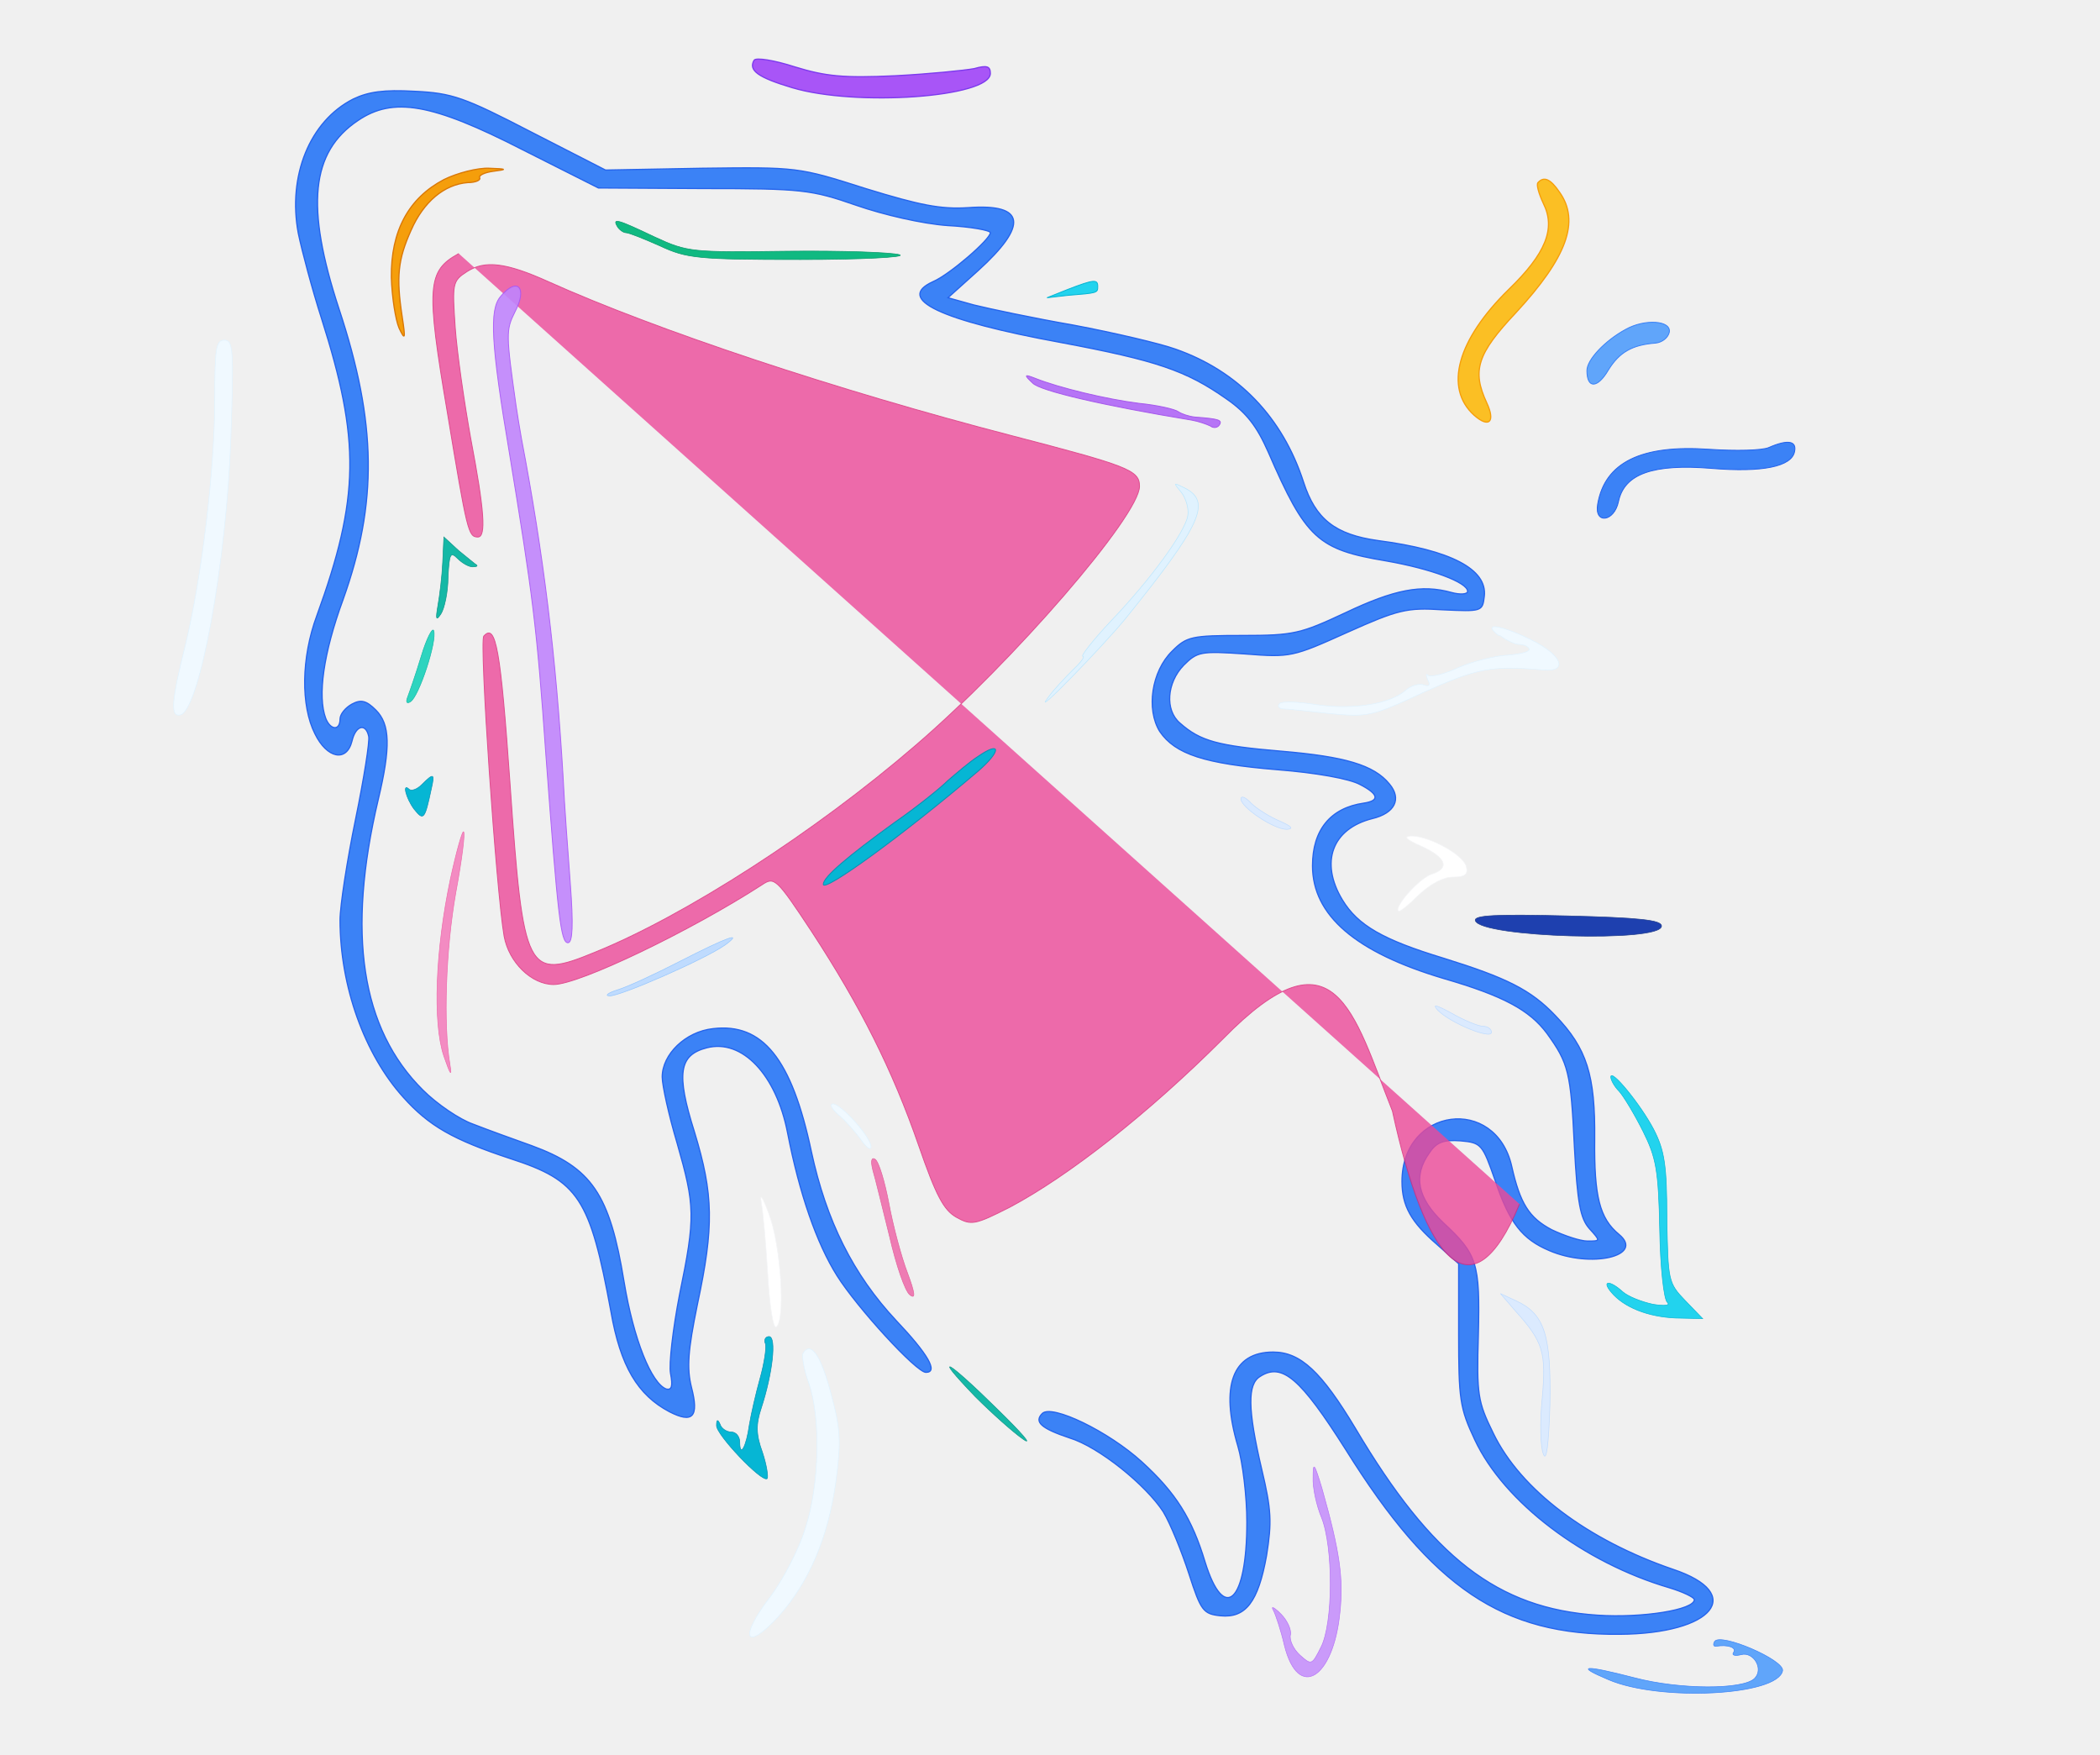
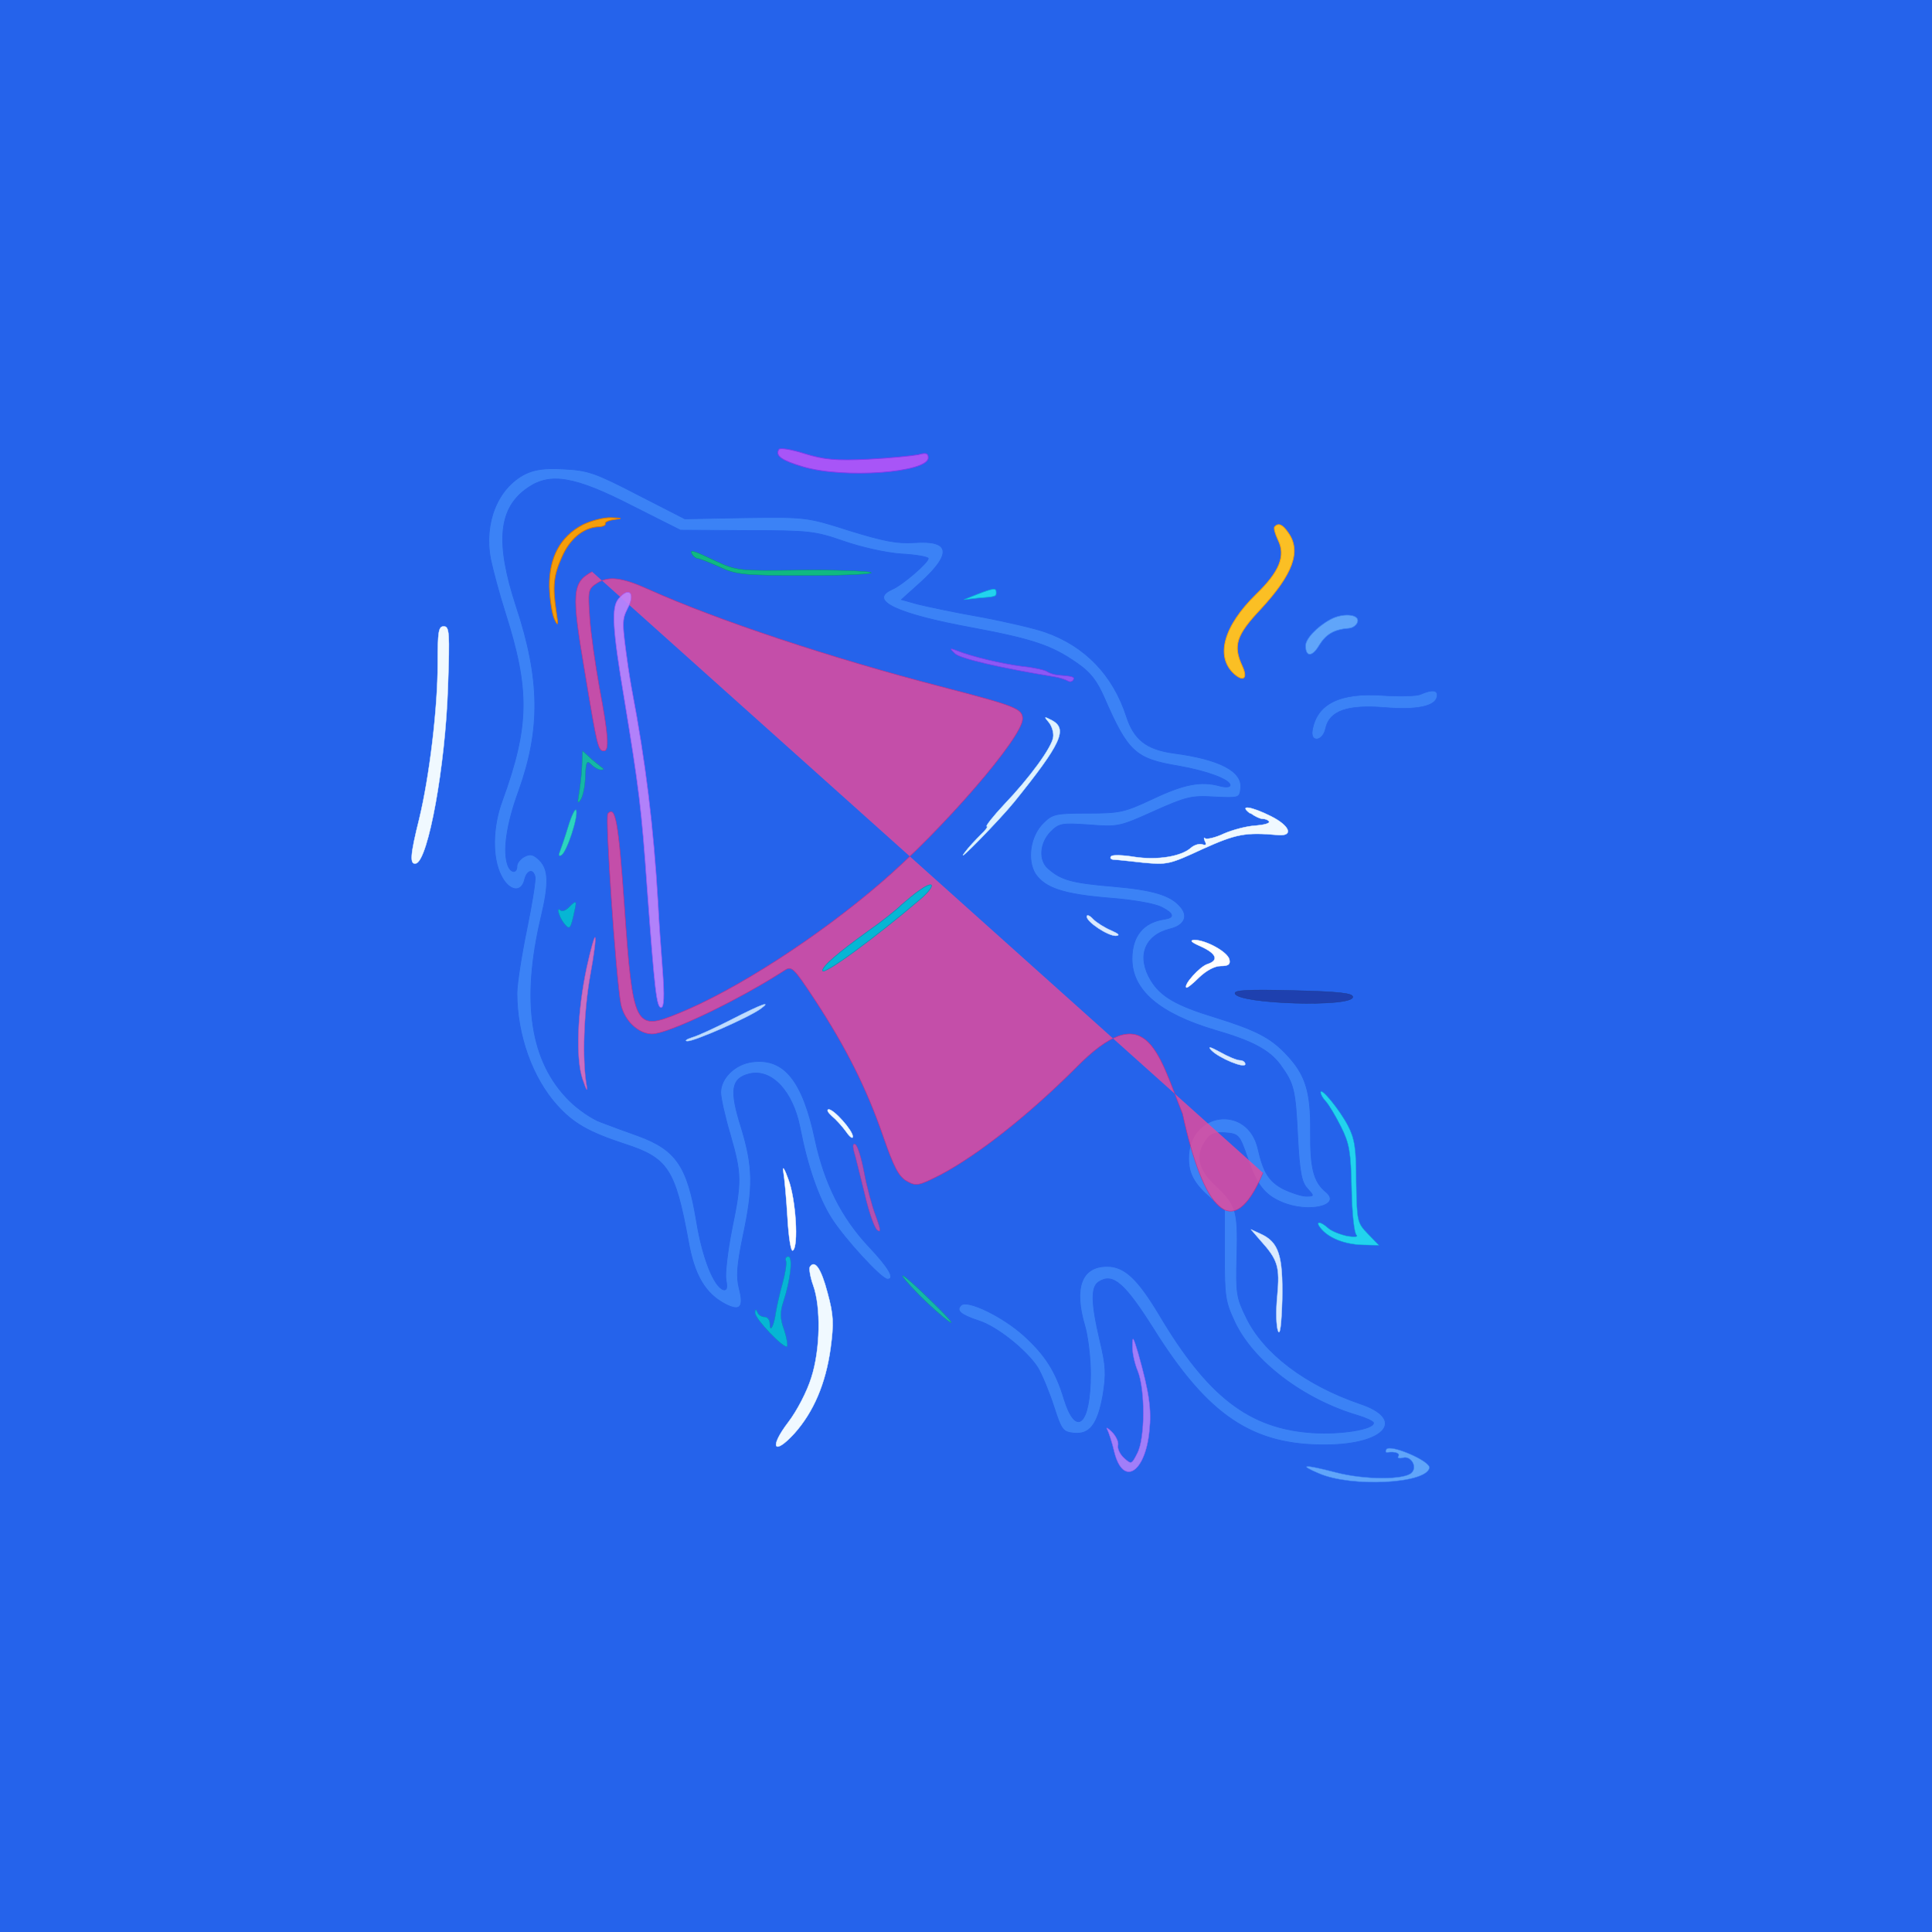
- <svg xmlns="http://www.w3.org/2000/svg" version="1.0" width="352pt" height="294pt" viewBox="0 0 352 294" preserveAspectRatio="xMidYMid meet">
-   <g transform="translate(0,294) scale(0.1,-0.1)" fill="#000000" stroke="none">
-     <path d="M1264 2839 c-10 -17 7 -29 64 -46 107 -32 332 -16 332 24 0 12 -6 14 -27 8 -16 -3 -75 -9 -133 -12 -86 -4 -116 -1 -168 15 -34 11 -65 16 -68 11z" fill="#A855F7" stroke="#7C3AED" stroke-width="2" />
-     <path d="M592 2774 c-73 -37 -110 -129 -92 -225 6 -29 23 -93 39 -143 65 -204 64 -300 -8 -498 -26 -70 -27 -151 -3 -198 20 -41 53 -48 62 -12 6 26 23 31 28 8 2 -8 -8 -71 -22 -139 -14 -68 -26 -145 -26 -169 0 -111 41 -225 106 -297 43 -48 83 -71 180 -103 114 -37 133 -66 168 -256 16 -92 45 -140 98 -168 39 -20 50 -9 37 41 -8 32 -6 61 10 139 28 131 27 184 -5 289 -31 98 -26 129 21 141 59 15 116 -45 135 -142 20 -103 49 -186 83 -240 34 -54 133 -162 149 -162 21 0 4 30 -50 87 -72 77 -117 167 -142 283 -33 156 -82 216 -165 206 -46 -5 -85 -43 -85 -81 0 -14 11 -64 25 -111 30 -105 31 -123 4 -254 -11 -57 -18 -116 -15 -132 4 -21 2 -28 -7 -26 -25 9 -55 83 -71 180 -24 147 -54 191 -155 228 -31 11 -75 27 -98 36 -23 8 -61 34 -84 57 -104 103 -128 263 -75 487 21 88 20 126 -4 150 -16 16 -25 18 -40 10 -11 -6 -20 -17 -20 -25 0 -20 -16 -19 -24 1 -14 37 -4 109 29 199 58 162 57 295 -7 488 -56 171 -47 262 32 315 59 40 124 29 276 -49 l127 -64 176 -1 c166 0 181 -2 256 -28 46 -16 111 -31 153 -34 39 -2 72 -8 72 -12 0 -11 -68 -70 -96 -82 -64 -29 12 -65 214 -102 160 -30 210 -47 277 -94 35 -24 52 -47 71 -90 63 -145 83 -163 197 -182 75 -13 137 -36 137 -51 0 -5 -12 -6 -27 -2 -50 14 -96 5 -178 -34 -75 -35 -86 -38 -172 -38 -86 0 -94 -2 -118 -26 -35 -34 -44 -98 -21 -135 26 -38 75 -54 197 -64 64 -5 121 -15 139 -25 31 -16 33 -27 6 -31 -56 -8 -86 -45 -86 -105 0 -83 72 -145 220 -189 100 -29 144 -53 173 -92 36 -50 40 -64 46 -190 5 -94 10 -120 25 -137 19 -21 19 -21 -3 -21 -12 0 -39 9 -60 19 -38 20 -53 44 -67 106 -27 120 -184 99 -184 -25 0 -41 15 -68 59 -106 l36 -32 0 -118 c0 -109 2 -124 27 -177 49 -105 183 -206 326 -248 23 -7 42 -16 42 -20 0 -17 -87 -31 -162 -26 -168 11 -278 97 -406 313 -57 95 -92 128 -138 128 -68 0 -89 -57 -59 -158 8 -27 15 -84 15 -127 0 -134 -38 -170 -70 -67 -22 73 -49 116 -106 168 -56 51 -151 97 -167 81 -14 -14 -2 -25 46 -41 49 -15 128 -79 157 -124 12 -20 31 -67 43 -104 20 -62 24 -67 53 -70 42 -4 63 23 77 101 9 56 8 77 -8 144 -24 102 -24 143 -3 156 37 24 68 -3 144 -123 145 -232 263 -311 459 -309 157 1 212 68 89 109 -143 49 -255 133 -301 228 -26 53 -28 64 -25 165 3 121 -2 135 -59 188 -43 41 -51 78 -23 117 12 18 24 22 52 20 35 -3 37 -6 58 -66 24 -72 46 -99 91 -118 70 -30 160 -9 117 27 -33 27 -42 64 -41 160 1 107 -13 152 -66 207 -41 43 -81 63 -187 96 -102 31 -144 55 -170 98 -38 63 -17 119 50 136 38 9 50 33 29 58 -26 32 -75 46 -181 55 -107 9 -136 17 -170 47 -26 22 -22 68 6 97 23 23 29 24 103 19 76 -6 80 -5 171 36 85 38 100 42 160 38 66 -3 67 -3 70 23 5 45 -56 77 -178 93 -72 10 -105 36 -125 98 -35 108 -109 186 -215 223 -25 9 -101 27 -170 40 -69 12 -144 28 -168 34 l-43 12 50 45 c85 77 80 113 -16 106 -46 -3 -81 4 -172 32 -113 36 -114 36 -275 34 l-161 -3 -125 64 c-112 58 -132 65 -195 68 -52 3 -78 -1 -103 -13z" fill="#3B82F6" stroke="#2563EB" stroke-width="2" />
-     <path d="M744 2639 c-59 -31 -89 -86 -88 -164 1 -33 7 -71 13 -85 10 -21 11 -19 5 20 -10 66 -7 95 15 144 21 48 56 77 95 80 13 0 22 4 20 8 -2 4 8 9 23 11 24 3 23 4 -7 5 -19 1 -54 -8 -76 -19z" fill="#F59E0B" stroke="#D97706" stroke-width="2" />
-     <path d="M2578 2634 c-3 -3 1 -18 9 -35 21 -42 4 -84 -58 -144 -86 -84 -109 -165 -58 -211 25 -22 36 -11 21 21 -25 54 -16 82 49 151 85 92 108 153 73 202 -15 22 -26 27 -36 16z" fill="#FBBF24" stroke="#F59E0B" stroke-width="2" />
-     <path d="M1035 2560 c3 -5 10 -10 14 -10 5 0 30 -10 57 -22 45 -21 63 -23 236 -23 103 0 177 4 166 8 -12 4 -96 7 -187 6 -161 -2 -168 -2 -224 24 -63 30 -71 32 -62 17z" fill="#10B981" stroke="#059669" stroke-width="1" />
-     <path d="M769 2515 c-53 -29 -55 -55 -19 -267 33 -199 35 -208 51 -208 14 0 11 44 -12 165 -11 61 -23 144 -26 186 -5 74 -5 78 20 94 30 19 65 15 136 -17 180 -81 483 -182 776 -258 196 -51 215 -58 215 -85 0 -49 -213 -295 -375 -434 -168 -145 -387 -286 -538 -347 -114 -47 -120 -36 -142 281 -16 228 -24 271 -44 249 -8 -8 21 -429 34 -503 8 -44 46 -81 83 -81 43 0 230 90 349 167 21 14 24 12 84 -79 81 -124 135 -231 179 -358 29 -84 42 -108 63 -120 25 -14 31 -13 90 17 98 52 232 157 357 282 188 192 218 45 284 -121 54 -249 132 -350 213 -156 62 -189 69 -233 45z m919 -813 l43 -37 -21 -90 c-28 -120 -51 -194 -100 -317 -67 -169 -59 -165 -113 -53 -47 97 -123 223 -159 261 l-19 22 38 23 c49 30 221 168 252 203 14 14 27 26 30 26 3 0 25 -17 49 -38z m112 -93 c0 -4 16 -17 35 -29 58 -36 64 -46 55 -82 -5 -18 -11 -49 -13 -68 -10 -78 -63 -228 -117 -331 -16 -30 -30 -69 -32 -85 -4 -36 -15 -48 -63 -68 -43 -18 -44 -18 -74 49 -28 63 -33 101 -14 116 16 14 72 122 76 149 2 8 8 24 14 35 14 26 72 223 88 297 3 19 11 26 25 25 11 -1 20 -4 20 -8z m318 -172 c23 -10 45 -24 49 -32 8 -22 -35 -79 -134 -179 -74 -74 -238 -215 -280 -239 -6 -4 10 34 37 85 61 118 115 273 130 376 l12 79 71 -37 c40 -20 91 -44 115 -53z" fill="#EC4899" stroke="#DB2777" stroke-width="1.5" opacity="0.8" />
-     <path d="M1639 1672 c-14 -9 -36 -28 -50 -40 -13 -13 -53 -45 -89 -70 -79 -57 -120 -92 -120 -104 0 -15 137 85 260 190 39 34 38 51 -1 24z" fill="#06B6D4" stroke="#0891B2" stroke-width="1.5" />
-     <path d="M1790 2455 l-35 -14 35 4 c50 4 50 4 50 15 0 12 -6 12 -50 -5z" fill="#22D3EE" stroke="#06B6D4" stroke-width="1.5" />
-     <path d="M839 2443 c-19 -22 -16 -79 15 -263 39 -238 46 -290 61 -505 20 -270 25 -315 37 -315 8 0 9 31 4 98 -4 53 -10 133 -12 177 -12 205 -33 376 -70 570 -3 17 -7 41 -9 55 -17 120 -17 127 -2 157 22 41 4 60 -24 26z" fill="#C084FC" stroke="#A855F7" stroke-width="1.5" opacity="0.9" />
-     <path d="M2725 2388 c-35 -19 -65 -51 -65 -69 0 -31 18 -30 36 1 18 29 39 42 79 45 11 1 21 9 23 18 4 20 -41 23 -73 5z" fill="#60A5FA" stroke="#3B82F6" stroke-width="1.5" />
-     <path d="M360 2272 c0 -120 -22 -300 -49 -412 -24 -96 -26 -123 -8 -118 32 11 77 257 84 466 5 146 4 162 -11 162 -14 0 -16 -14 -16 -98z" fill="#F0F9FF" stroke="#E0F2FE" stroke-width="1" />
-     <path d="M1731 2298 c12 -13 120 -38 266 -62 12 -2 26 -7 32 -10 5 -4 12 -3 15 2 5 8 -1 10 -41 13 -10 1 -22 5 -28 9 -5 4 -35 11 -66 14 -55 7 -134 26 -174 42 -18 7 -19 6 -4 -8z" fill="#A855F7" stroke="#9333EA" stroke-width="1.5" opacity="0.8" />
-     <path d="M2965 2190 c-11 -5 -56 -6 -100 -3 -114 8 -175 -22 -187 -92 -6 -34 28 -30 35 5 10 46 58 63 156 55 85 -7 134 3 139 28 4 18 -11 21 -43 7z" fill="#3B82F6" stroke="#2563EB" stroke-width="1.5" />
-     <path d="M1980 2115 c8 -10 13 -28 11 -39 -4 -27 -62 -107 -130 -178 -30 -32 -50 -58 -46 -58 4 0 -3 -10 -16 -22 -13 -13 -33 -34 -43 -48 -28 -37 94 88 132 135 125 155 142 193 100 216 -22 11 -22 11 -8 -6z" fill="#E0F2FE" stroke="#BAE6FD" stroke-width="1" />
-     <path d="M742 1997 c-1 -23 -5 -55 -8 -72 -4 -23 -3 -26 5 -14 6 9 12 37 12 62 2 39 4 43 16 31 8 -8 19 -14 25 -14 6 0 9 1 7 3 -2 1 -15 12 -30 24 l-25 23 -2 -43z" fill="#14B8A6" stroke="#0D9488" stroke-width="1" />
-     <path d="M706 1840 c-9 -30 -20 -61 -23 -69 -3 -8 -1 -11 5 -7 14 8 45 102 39 119 -2 6 -12 -13 -21 -43z" fill="#2DD4BF" stroke="#14B8A6" stroke-width="1" />
-     <path d="M2514 1875 c11 -8 25 -15 32 -15 7 0 15 -3 17 -7 3 -5 -13 -9 -36 -11 -22 -1 -60 -11 -83 -21 -23 -11 -46 -16 -50 -13 -4 4 -4 1 -1 -7 5 -9 3 -12 -6 -9 -8 3 -22 -1 -31 -9 -26 -23 -89 -33 -149 -24 -30 5 -58 6 -62 2 -4 -4 -2 -8 5 -9 7 0 43 -4 79 -8 64 -6 70 -5 158 36 89 40 113 45 201 37 41 -3 30 25 -20 50 -52 26 -86 31 -56 8z" fill="#F0F9FF" stroke="#E0F2FE" stroke-width="1" />
-     <path d="M707 1625 c-8 -8 -17 -11 -21 -8 -12 12 -6 -14 8 -33 16 -20 18 -18 29 34 6 26 4 27 -16 7z" fill="#06B6D4" stroke="#0891B2" stroke-width="1" />
-     <path d="M2080 1601 c0 -14 55 -51 77 -51 12 1 8 5 -12 14 -17 7 -39 21 -48 30 -9 10 -17 13 -17 7z" fill="#DBEAFE" stroke="#BFDBFE" stroke-width="1" />
-     <path d="M755 1467 c-25 -118 -30 -241 -11 -297 11 -32 14 -36 10 -13 -11 66 -7 191 10 287 10 54 16 100 13 102 -2 2 -12 -33 -22 -79z" fill="#F472B6" stroke="#EC4899" stroke-width="1" opacity="0.8" />
-     <path d="M2382 1522 c42 -19 49 -37 18 -47 -20 -6 -64 -55 -56 -62 2 -2 17 10 34 27 19 18 41 30 57 30 20 0 26 4 23 17 -4 20 -62 52 -93 52 -13 -1 -8 -6 17 -17z" fill="#FFFFFF" stroke="#F3F4F6" stroke-width="1" />
-     <path d="M2473 1397 c9 -28 312 -37 312 -9 0 10 -37 14 -158 17 -120 3 -157 1 -154 -8z" fill="#1E40AF" stroke="#1E3A8A" stroke-width="1" />
-     <path d="M1140 1329 c-41 -21 -88 -43 -105 -48 -16 -5 -22 -10 -13 -10 17 -1 159 61 193 85 33 24 3 13 -75 -27z" fill="#BFDBFE" stroke="#93C5FD" stroke-width="1" />
-     <path d="M2410 1247 c20 -21 90 -50 90 -37 0 5 -6 10 -14 10 -8 0 -32 10 -53 22 -26 14 -33 16 -23 5z" fill="#DBEAFE" stroke="#BFDBFE" stroke-width="1" />
-     <path d="M2700 1135 c0 -5 6 -16 14 -24 8 -9 26 -39 40 -67 22 -44 26 -65 28 -165 1 -63 7 -118 13 -122 5 -5 -5 -6 -24 -3 -19 4 -42 13 -51 21 -22 20 -36 19 -19 -1 21 -25 61 -41 108 -43 l45 -1 -29 30 c-29 30 -29 34 -31 138 0 89 -4 114 -22 149 -22 42 -72 103 -72 88z" fill="#22D3EE" stroke="#06B6D4" stroke-width="1" />
-     <path d="M1405 1072 c11 -9 28 -28 38 -42 9 -13 17 -19 17 -12 0 16 -50 72 -64 72 -6 -1 -2 -8 9 -18z" fill="#F0F9FF" stroke="#E0F2FE" stroke-width="1" />
-     <path d="M1463 979 c4 -13 16 -63 28 -111 11 -48 26 -92 34 -98 10 -8 9 2 -4 37 -10 26 -24 78 -31 116 -7 37 -17 70 -23 74 -6 4 -8 -2 -4 -18z" fill="#EC4899" stroke="#DB2777" stroke-width="1" opacity="0.7" />
-     <path d="M1276 925 c3 -16 8 -72 11 -122 3 -52 9 -90 14 -87 16 10 8 137 -12 189 -10 28 -16 37 -13 20z" fill="#FFFFFF" stroke="#F3F4F6" stroke-width="1" />
-     <path d="M2540 743 c47 -52 52 -70 45 -147 -4 -39 -3 -81 2 -93 5 -14 9 15 11 84 2 116 -9 151 -57 173 l-26 12 25 -29z" fill="#DBEAFE" stroke="#BFDBFE" stroke-width="1" />
-     <path d="M1283 688 c2 -7 -2 -33 -9 -58 -7 -25 -15 -60 -18 -78 -5 -37 -16 -56 -16 -29 0 9 -6 17 -14 17 -8 0 -17 6 -19 13 -4 9 -6 8 -6 -2 -1 -15 77 -97 85 -89 2 3 -1 23 -8 44 -11 30 -11 47 -2 74 19 58 26 120 13 120 -6 0 -9 -6 -6 -12z" fill="#06B6D4" stroke="#0891B2" stroke-width="1" />
-     <path d="M1346 672 c-2 -4 1 -26 9 -48 21 -58 19 -171 -5 -245 -11 -36 -38 -88 -61 -118 -51 -67 -39 -90 16 -30 51 57 83 132 96 225 9 68 8 89 -8 148 -17 65 -34 89 -47 68z" fill="#F0F9FF" stroke="#E0F2FE" stroke-width="1" />
-     <path d="M1635 599 c28 -28 64 -60 80 -71 17 -12 -3 11 -43 50 -83 82 -112 99 -37 21z" fill="#14B8A6" stroke="#0D9488" stroke-width="1" />
-     <path d="M2201 464 c-1 -17 6 -48 14 -67 20 -49 20 -178 -1 -218 -15 -30 -16 -30 -35 -13 -11 10 -18 25 -16 34 2 8 -5 24 -16 35 -11 11 -17 14 -13 7 4 -7 13 -34 19 -60 23 -92 82 -56 93 56 6 56 0 101 -30 207 -13 43 -15 46 -15 19z" fill="#C084FC" stroke="#A855F7" stroke-width="1" opacity="0.8" />
-     <path d="M2874 189 c-3 -5 -2 -9 3 -8 19 3 34 -2 29 -10 -4 -5 2 -7 13 -4 20 5 38 -24 22 -40 -19 -19 -125 -19 -201 1 -85 22 -101 21 -44 -3 86 -37 284 -27 292 15 3 18 -104 64 -114 49z" fill="#60A5FA" stroke="#3B82F6" stroke-width="1" />
+ <svg xmlns="http://www.w3.org/2000/svg" version="1.0" width="512" height="512" viewBox="0 0 512 512" preserveAspectRatio="xMidYMid meet">
+   <rect width="512" height="512" fill="#2563EB" />
+   <g transform="translate(80, 109) scale(1.0)">
+     <g transform="translate(0,294) scale(0.1,-0.1)" fill="#000000" stroke="none">
+       <path d="M1264 2839 c-10 -17 7 -29 64 -46 107 -32 332 -16 332 24 0 12 -6 14 -27 8 -16 -3 -75 -9 -133 -12 -86 -4 -116 -1 -168 15 -34 11 -65 16 -68 11z" fill="#A855F7" stroke="#7C3AED" stroke-width="2" />
+       <path d="M592 2774 c-73 -37 -110 -129 -92 -225 6 -29 23 -93 39 -143 65 -204 64 -300 -8 -498 -26 -70 -27 -151 -3 -198 20 -41 53 -48 62 -12 6 26 23 31 28 8 2 -8 -8 -71 -22 -139 -14 -68 -26 -145 -26 -169 0 -111 41 -225 106 -297 43 -48 83 -71 180 -103 114 -37 133 -66 168 -256 16 -92 45 -140 98 -168 39 -20 50 -9 37 41 -8 32 -6 61 10 139 28 131 27 184 -5 289 -31 98 -26 129 21 141 59 15 116 -45 135 -142 20 -103 49 -186 83 -240 34 -54 133 -162 149 -162 21 0 4 30 -50 87 -72 77 -117 167 -142 283 -33 156 -82 216 -165 206 -46 -5 -85 -43 -85 -81 0 -14 11 -64 25 -111 30 -105 31 -123 4 -254 -11 -57 -18 -116 -15 -132 4 -21 2 -28 -7 -26 -25 9 -55 83 -71 180 -24 147 -54 191 -155 228 -31 11 -75 27 -98 36 -23 8 -61 34 -84 57 -104 103 -128 263 -75 487 21 88 20 126 -4 150 -16 16 -25 18 -40 10 -11 -6 -20 -17 -20 -25 0 -20 -16 -19 -24 1 -14 37 -4 109 29 199 58 162 57 295 -7 488 -56 171 -47 262 32 315 59 40 124 29 276 -49 l127 -64 176 -1 c166 0 181 -2 256 -28 46 -16 111 -31 153 -34 39 -2 72 -8 72 -12 0 -11 -68 -70 -96 -82 -64 -29 12 -65 214 -102 160 -30 210 -47 277 -94 35 -24 52 -47 71 -90 63 -145 83 -163 197 -182 75 -13 137 -36 137 -51 0 -5 -12 -6 -27 -2 -50 14 -96 5 -178 -34 -75 -35 -86 -38 -172 -38 -86 0 -94 -2 -118 -26 -35 -34 -44 -98 -21 -135 26 -38 75 -54 197 -64 64 -5 121 -15 139 -25 31 -16 33 -27 6 -31 -56 -8 -86 -45 -86 -105 0 -83 72 -145 220 -189 100 -29 144 -53 173 -92 36 -50 40 -64 46 -190 5 -94 10 -120 25 -137 19 -21 19 -21 -3 -21 -12 0 -39 9 -60 19 -38 20 -53 44 -67 106 -27 120 -184 99 -184 -25 0 -41 15 -68 59 -106 l36 -32 0 -118 c0 -109 2 -124 27 -177 49 -105 183 -206 326 -248 23 -7 42 -16 42 -20 0 -17 -87 -31 -162 -26 -168 11 -278 97 -406 313 -57 95 -92 128 -138 128 -68 0 -89 -57 -59 -158 8 -27 15 -84 15 -127 0 -134 -38 -170 -70 -67 -22 73 -49 116 -106 168 -56 51 -151 97 -167 81 -14 -14 -2 -25 46 -41 49 -15 128 -79 157 -124 12 -20 31 -67 43 -104 20 -62 24 -67 53 -70 42 -4 63 23 77 101 9 56 8 77 -8 144 -24 102 -24 143 -3 156 37 24 68 -3 144 -123 145 -232 263 -311 459 -309 157 1 212 68 89 109 -143 49 -255 133 -301 228 -26 53 -28 64 -25 165 3 121 -2 135 -59 188 -43 41 -51 78 -23 117 12 18 24 22 52 20 35 -3 37 -6 58 -66 24 -72 46 -99 91 -118 70 -30 160 -9 117 27 -33 27 -42 64 -41 160 1 107 -13 152 -66 207 -41 43 -81 63 -187 96 -102 31 -144 55 -170 98 -38 63 -17 119 50 136 38 9 50 33 29 58 -26 32 -75 46 -181 55 -107 9 -136 17 -170 47 -26 22 -22 68 6 97 23 23 29 24 103 19 76 -6 80 -5 171 36 85 38 100 42 160 38 66 -3 67 -3 70 23 5 45 -56 77 -178 93 -72 10 -105 36 -125 98 -35 108 -109 186 -215 223 -25 9 -101 27 -170 40 -69 12 -144 28 -168 34 l-43 12 50 45 c85 77 80 113 -16 106 -46 -3 -81 4 -172 32 -113 36 -114 36 -275 34 l-161 -3 -125 64 c-112 58 -132 65 -195 68 -52 3 -78 -1 -103 -13z" fill="#3B82F6" stroke="#2563EB" stroke-width="2" />
+       <path d="M744 2639 c-59 -31 -89 -86 -88 -164 1 -33 7 -71 13 -85 10 -21 11 -19 5 20 -10 66 -7 95 15 144 21 48 56 77 95 80 13 0 22 4 20 8 -2 4 8 9 23 11 24 3 23 4 -7 5 -19 1 -54 -8 -76 -19z" fill="#F59E0B" stroke="#D97706" stroke-width="2" />
+       <path d="M2578 2634 c-3 -3 1 -18 9 -35 21 -42 4 -84 -58 -144 -86 -84 -109 -165 -58 -211 25 -22 36 -11 21 21 -25 54 -16 82 49 151 85 92 108 153 73 202 -15 22 -26 27 -36 16z" fill="#FBBF24" stroke="#F59E0B" stroke-width="2" />
+       <path d="M1035 2560 c3 -5 10 -10 14 -10 5 0 30 -10 57 -22 45 -21 63 -23 236 -23 103 0 177 4 166 8 -12 4 -96 7 -187 6 -161 -2 -168 -2 -224 24 -63 30 -71 32 -62 17z" fill="#10B981" stroke="#059669" stroke-width="1" />
+       <path d="M769 2515 c-53 -29 -55 -55 -19 -267 33 -199 35 -208 51 -208 14 0 11 44 -12 165 -11 61 -23 144 -26 186 -5 74 -5 78 20 94 30 19 65 15 136 -17 180 -81 483 -182 776 -258 196 -51 215 -58 215 -85 0 -49 -213 -295 -375 -434 -168 -145 -387 -286 -538 -347 -114 -47 -120 -36 -142 281 -16 228 -24 271 -44 249 -8 -8 21 -429 34 -503 8 -44 46 -81 83 -81 43 0 230 90 349 167 21 14 24 12 84 -79 81 -124 135 -231 179 -358 29 -84 42 -108 63 -120 25 -14 31 -13 90 17 98 52 232 157 357 282 188 192 218 45 284 -121 54 -249 132 -350 213 -156 62 -189 69 -233 45z m919 -813 l43 -37 -21 -90 c-28 -120 -51 -194 -100 -317 -67 -169 -59 -165 -113 -53 -47 97 -123 223 -159 261 l-19 22 38 23 c49 30 221 168 252 203 14 14 27 26 30 26 3 0 25 -17 49 -38z m112 -93 c0 -4 16 -17 35 -29 58 -36 64 -46 55 -82 -5 -18 -11 -49 -13 -68 -10 -78 -63 -228 -117 -331 -16 -30 -30 -69 -32 -85 -4 -36 -15 -48 -63 -68 -43 -18 -44 -18 -74 49 -28 63 -33 101 -14 116 16 14 72 122 76 149 2 8 8 24 14 35 14 26 72 223 88 297 3 19 11 26 25 25 11 -1 20 -4 20 -8z m318 -172 c23 -10 45 -24 49 -32 8 -22 -35 -79 -134 -179 -74 -74 -238 -215 -280 -239 -6 -4 10 34 37 85 61 118 115 273 130 376 l12 79 71 -37 c40 -20 91 -44 115 -53z" fill="#EC4899" stroke="#DB2777" stroke-width="1.5" opacity="0.8" />
+       <path d="M1639 1672 c-14 -9 -36 -28 -50 -40 -13 -13 -53 -45 -89 -70 -79 -57 -120 -92 -120 -104 0 -15 137 85 260 190 39 34 38 51 -1 24z" fill="#06B6D4" stroke="#0891B2" stroke-width="1.5" />
+       <path d="M1790 2455 l-35 -14 35 4 c50 4 50 4 50 15 0 12 -6 12 -50 -5z" fill="#22D3EE" stroke="#06B6D4" stroke-width="1.5" />
+       <path d="M839 2443 c-19 -22 -16 -79 15 -263 39 -238 46 -290 61 -505 20 -270 25 -315 37 -315 8 0 9 31 4 98 -4 53 -10 133 -12 177 -12 205 -33 376 -70 570 -3 17 -7 41 -9 55 -17 120 -17 127 -2 157 22 41 4 60 -24 26z" fill="#C084FC" stroke="#A855F7" stroke-width="1.5" opacity="0.9" />
+       <path d="M2725 2388 c-35 -19 -65 -51 -65 -69 0 -31 18 -30 36 1 18 29 39 42 79 45 11 1 21 9 23 18 4 20 -41 23 -73 5z" fill="#60A5FA" stroke="#3B82F6" stroke-width="1.5" />
+       <path d="M360 2272 c0 -120 -22 -300 -49 -412 -24 -96 -26 -123 -8 -118 32 11 77 257 84 466 5 146 4 162 -11 162 -14 0 -16 -14 -16 -98z" fill="#F0F9FF" stroke="#E0F2FE" stroke-width="1" />
+       <path d="M1731 2298 c12 -13 120 -38 266 -62 12 -2 26 -7 32 -10 5 -4 12 -3 15 2 5 8 -1 10 -41 13 -10 1 -22 5 -28 9 -5 4 -35 11 -66 14 -55 7 -134 26 -174 42 -18 7 -19 6 -4 -8z" fill="#A855F7" stroke="#9333EA" stroke-width="1.5" opacity="0.8" />
+       <path d="M2965 2190 c-11 -5 -56 -6 -100 -3 -114 8 -175 -22 -187 -92 -6 -34 28 -30 35 5 10 46 58 63 156 55 85 -7 134 3 139 28 4 18 -11 21 -43 7z" fill="#3B82F6" stroke="#2563EB" stroke-width="1.5" />
+       <path d="M1980 2115 c8 -10 13 -28 11 -39 -4 -27 -62 -107 -130 -178 -30 -32 -50 -58 -46 -58 4 0 -3 -10 -16 -22 -13 -13 -33 -34 -43 -48 -28 -37 94 88 132 135 125 155 142 193 100 216 -22 11 -22 11 -8 -6z" fill="#E0F2FE" stroke="#BAE6FD" stroke-width="1" />
+       <path d="M742 1997 c-1 -23 -5 -55 -8 -72 -4 -23 -3 -26 5 -14 6 9 12 37 12 62 2 39 4 43 16 31 8 -8 19 -14 25 -14 6 0 9 1 7 3 -2 1 -15 12 -30 24 l-25 23 -2 -43z" fill="#14B8A6" stroke="#0D9488" stroke-width="1" />
+       <path d="M706 1840 c-9 -30 -20 -61 -23 -69 -3 -8 -1 -11 5 -7 14 8 45 102 39 119 -2 6 -12 -13 -21 -43z" fill="#2DD4BF" stroke="#14B8A6" stroke-width="1" />
+       <path d="M2514 1875 c11 -8 25 -15 32 -15 7 0 15 -3 17 -7 3 -5 -13 -9 -36 -11 -22 -1 -60 -11 -83 -21 -23 -11 -46 -16 -50 -13 -4 4 -4 1 -1 -7 5 -9 3 -12 -6 -9 -8 3 -22 -1 -31 -9 -26 -23 -89 -33 -149 -24 -30 5 -58 6 -62 2 -4 -4 -2 -8 5 -9 7 0 43 -4 79 -8 64 -6 70 -5 158 36 89 40 113 45 201 37 41 -3 30 25 -20 50 -52 26 -86 31 -56 8z" fill="#F0F9FF" stroke="#E0F2FE" stroke-width="1" />
+       <path d="M707 1625 c-8 -8 -17 -11 -21 -8 -12 12 -6 -14 8 -33 16 -20 18 -18 29 34 6 26 4 27 -16 7z" fill="#06B6D4" stroke="#0891B2" stroke-width="1" />
+       <path d="M2080 1601 c0 -14 55 -51 77 -51 12 1 8 5 -12 14 -17 7 -39 21 -48 30 -9 10 -17 13 -17 7z" fill="#DBEAFE" stroke="#BFDBFE" stroke-width="1" />
+       <path d="M755 1467 c-25 -118 -30 -241 -11 -297 11 -32 14 -36 10 -13 -11 66 -7 191 10 287 10 54 16 100 13 102 -2 2 -12 -33 -22 -79z" fill="#F472B6" stroke="#EC4899" stroke-width="1" opacity="0.8" />
+       <path d="M2382 1522 c42 -19 49 -37 18 -47 -20 -6 -64 -55 -56 -62 2 -2 17 10 34 27 19 18 41 30 57 30 20 0 26 4 23 17 -4 20 -62 52 -93 52 -13 -1 -8 -6 17 -17z" fill="#FFFFFF" stroke="#F3F4F6" stroke-width="1" />
+       <path d="M2473 1397 c9 -28 312 -37 312 -9 0 10 -37 14 -158 17 -120 3 -157 1 -154 -8z" fill="#1E40AF" stroke="#1E3A8A" stroke-width="1" />
+       <path d="M1140 1329 c-41 -21 -88 -43 -105 -48 -16 -5 -22 -10 -13 -10 17 -1 159 61 193 85 33 24 3 13 -75 -27z" fill="#BFDBFE" stroke="#93C5FD" stroke-width="1" />
+       <path d="M2410 1247 c20 -21 90 -50 90 -37 0 5 -6 10 -14 10 -8 0 -32 10 -53 22 -26 14 -33 16 -23 5z" fill="#DBEAFE" stroke="#BFDBFE" stroke-width="1" />
+       <path d="M2700 1135 c0 -5 6 -16 14 -24 8 -9 26 -39 40 -67 22 -44 26 -65 28 -165 1 -63 7 -118 13 -122 5 -5 -5 -6 -24 -3 -19 4 -42 13 -51 21 -22 20 -36 19 -19 -1 21 -25 61 -41 108 -43 l45 -1 -29 30 c-29 30 -29 34 -31 138 0 89 -4 114 -22 149 -22 42 -72 103 -72 88z" fill="#22D3EE" stroke="#06B6D4" stroke-width="1" />
+       <path d="M1405 1072 c11 -9 28 -28 38 -42 9 -13 17 -19 17 -12 0 16 -50 72 -64 72 -6 -1 -2 -8 9 -18z" fill="#F0F9FF" stroke="#E0F2FE" stroke-width="1" />
+       <path d="M1463 979 c4 -13 16 -63 28 -111 11 -48 26 -92 34 -98 10 -8 9 2 -4 37 -10 26 -24 78 -31 116 -7 37 -17 70 -23 74 -6 4 -8 -2 -4 -18z" fill="#EC4899" stroke="#DB2777" stroke-width="1" opacity="0.7" />
+       <path d="M1276 925 c3 -16 8 -72 11 -122 3 -52 9 -90 14 -87 16 10 8 137 -12 189 -10 28 -16 37 -13 20z" fill="#FFFFFF" stroke="#F3F4F6" stroke-width="1" />
+       <path d="M2540 743 c47 -52 52 -70 45 -147 -4 -39 -3 -81 2 -93 5 -14 9 15 11 84 2 116 -9 151 -57 173 l-26 12 25 -29z" fill="#DBEAFE" stroke="#BFDBFE" stroke-width="1" />
+       <path d="M1283 688 c2 -7 -2 -33 -9 -58 -7 -25 -15 -60 -18 -78 -5 -37 -16 -56 -16 -29 0 9 -6 17 -14 17 -8 0 -17 6 -19 13 -4 9 -6 8 -6 -2 -1 -15 77 -97 85 -89 2 3 -1 23 -8 44 -11 30 -11 47 -2 74 19 58 26 120 13 120 -6 0 -9 -6 -6 -12z" fill="#06B6D4" stroke="#0891B2" stroke-width="1" />
+       <path d="M1346 672 c-2 -4 1 -26 9 -48 21 -58 19 -171 -5 -245 -11 -36 -38 -88 -61 -118 -51 -67 -39 -90 16 -30 51 57 83 132 96 225 9 68 8 89 -8 148 -17 65 -34 89 -47 68z" fill="#F0F9FF" stroke="#E0F2FE" stroke-width="1" />
+       <path d="M1635 599 c28 -28 64 -60 80 -71 17 -12 -3 11 -43 50 -83 82 -112 99 -37 21z" fill="#14B8A6" stroke="#0D9488" stroke-width="1" />
+       <path d="M2201 464 c-1 -17 6 -48 14 -67 20 -49 20 -178 -1 -218 -15 -30 -16 -30 -35 -13 -11 10 -18 25 -16 34 2 8 -5 24 -16 35 -11 11 -17 14 -13 7 4 -7 13 -34 19 -60 23 -92 82 -56 93 56 6 56 0 101 -30 207 -13 43 -15 46 -15 19z" fill="#C084FC" stroke="#A855F7" stroke-width="1" opacity="0.8" />
+       <path d="M2874 189 c-3 -5 -2 -9 3 -8 19 3 34 -2 29 -10 -4 -5 2 -7 13 -4 20 5 38 -24 22 -40 -19 -19 -125 -19 -201 1 -85 22 -101 21 -44 -3 86 -37 284 -27 292 15 3 18 -104 64 -114 49z" fill="#60A5FA" stroke="#3B82F6" stroke-width="1" />
+     </g>
  </g>
</svg>
